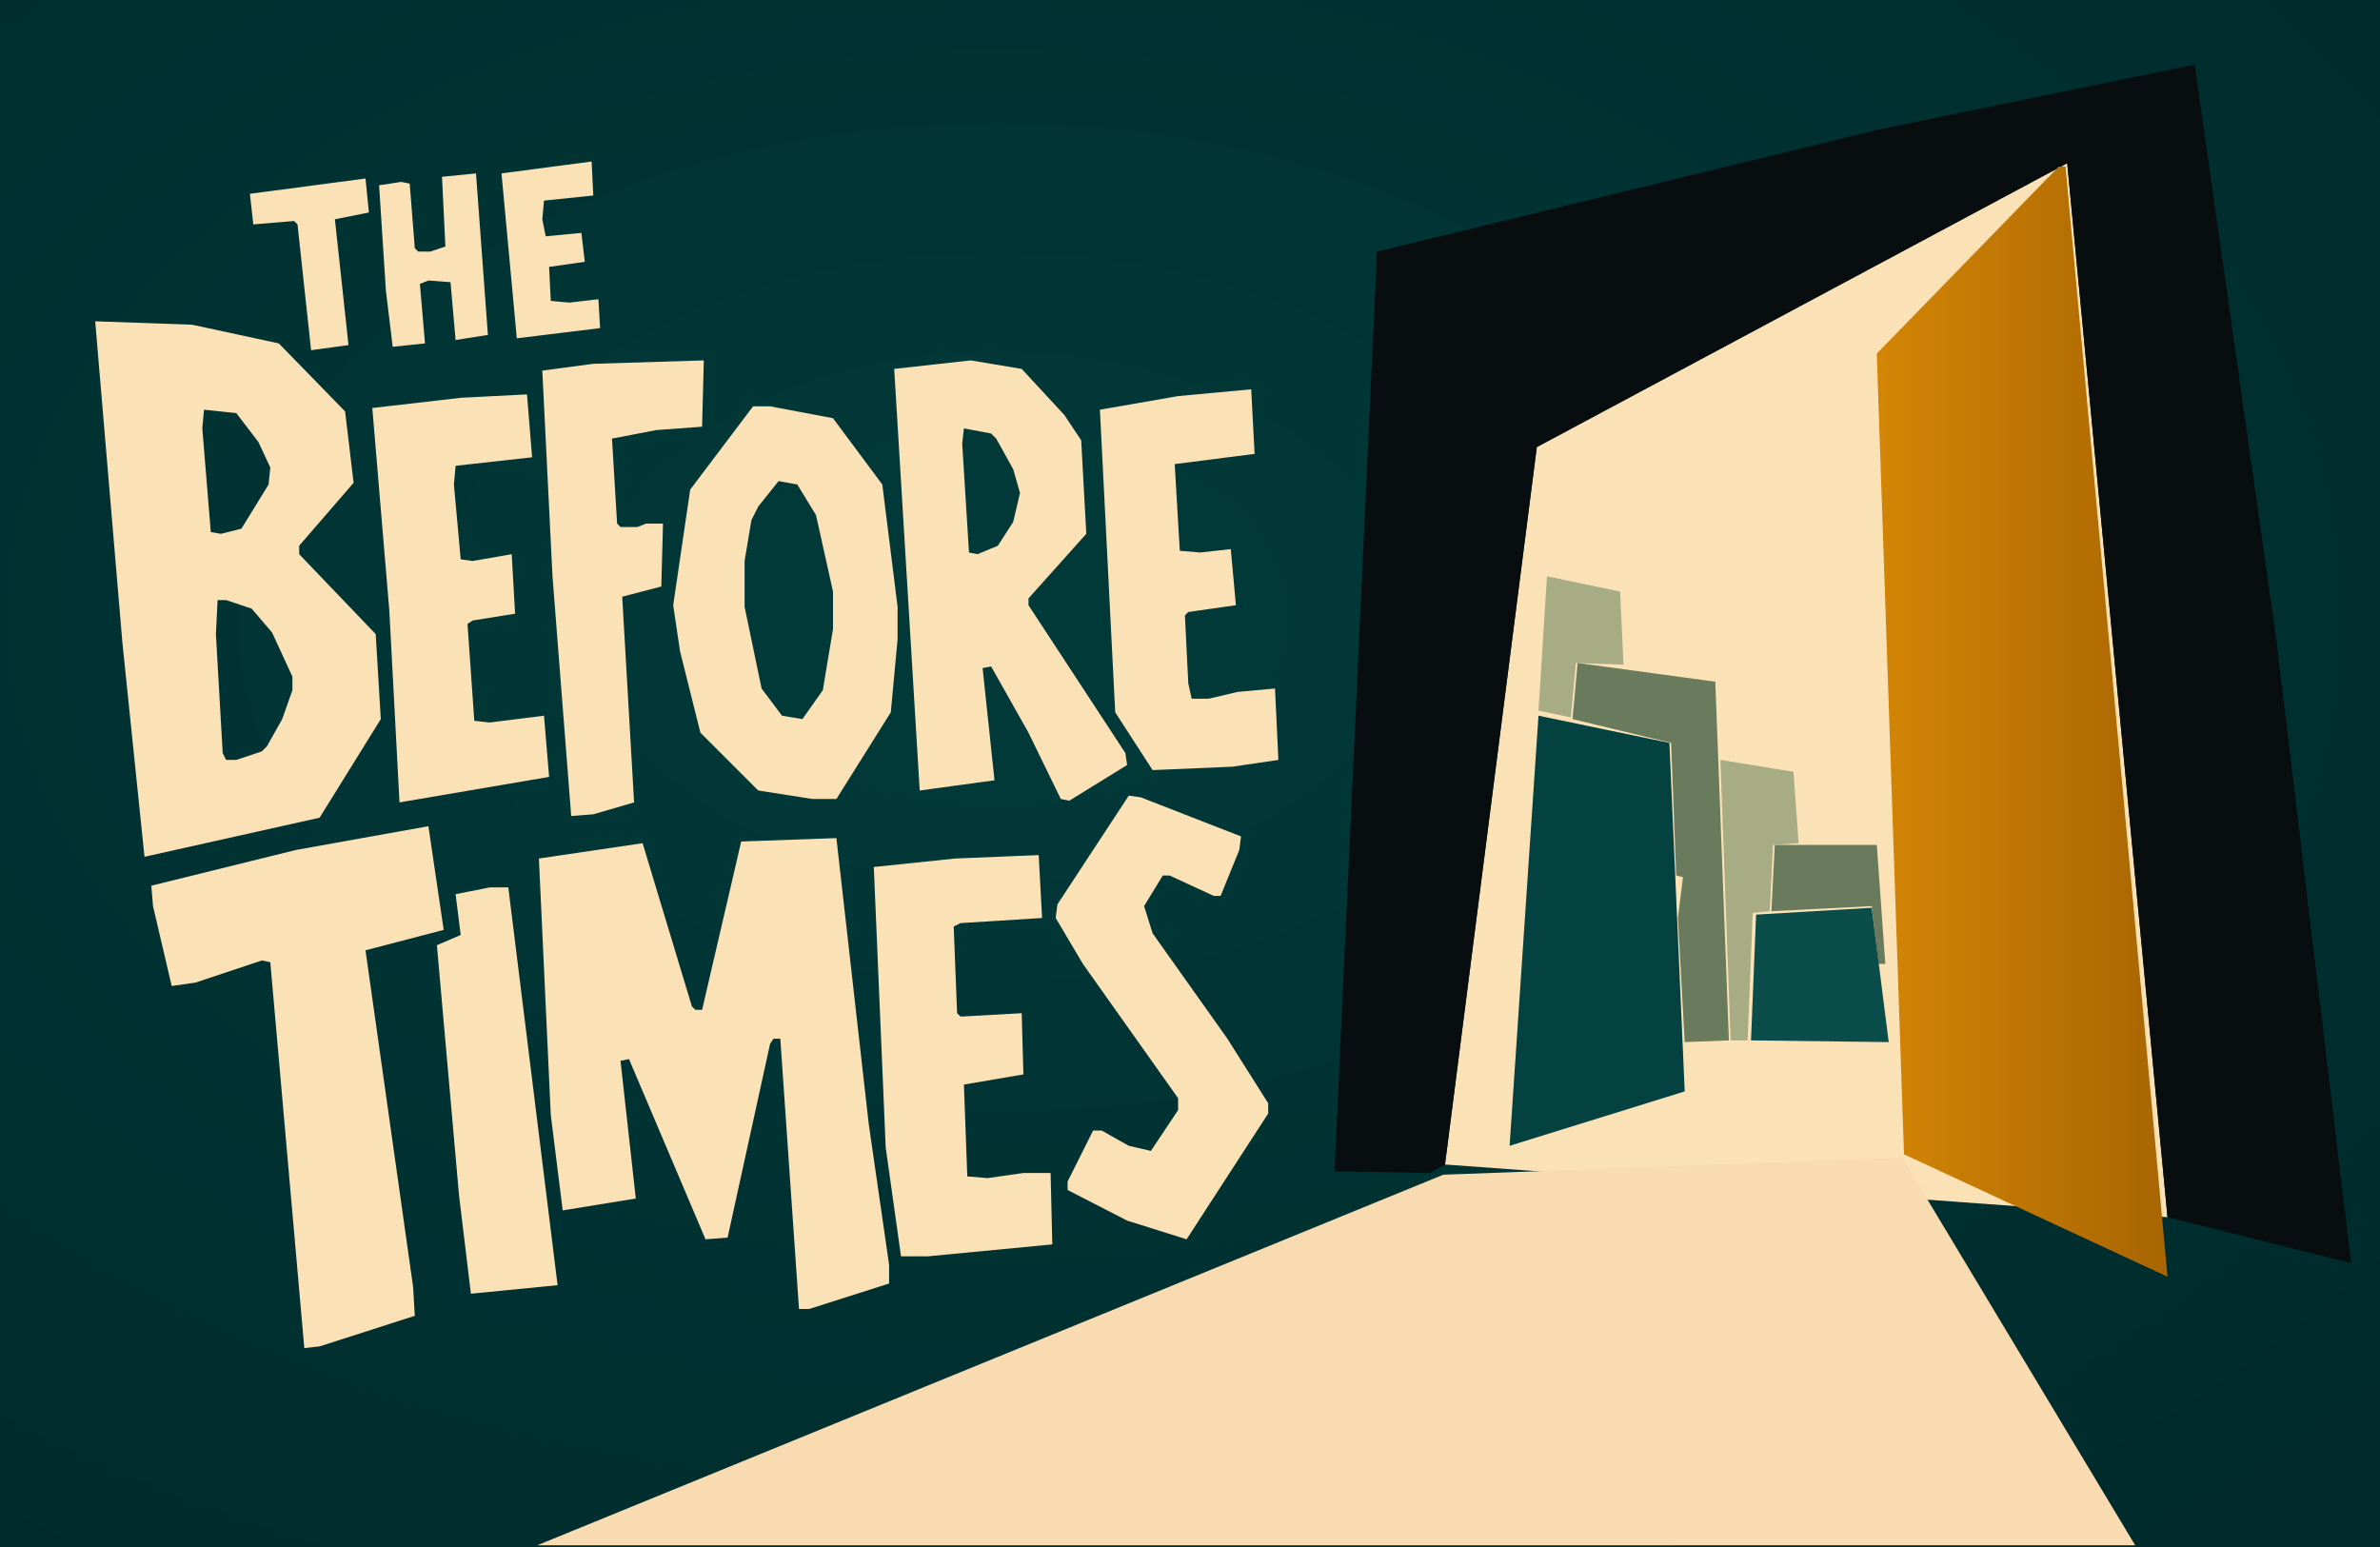
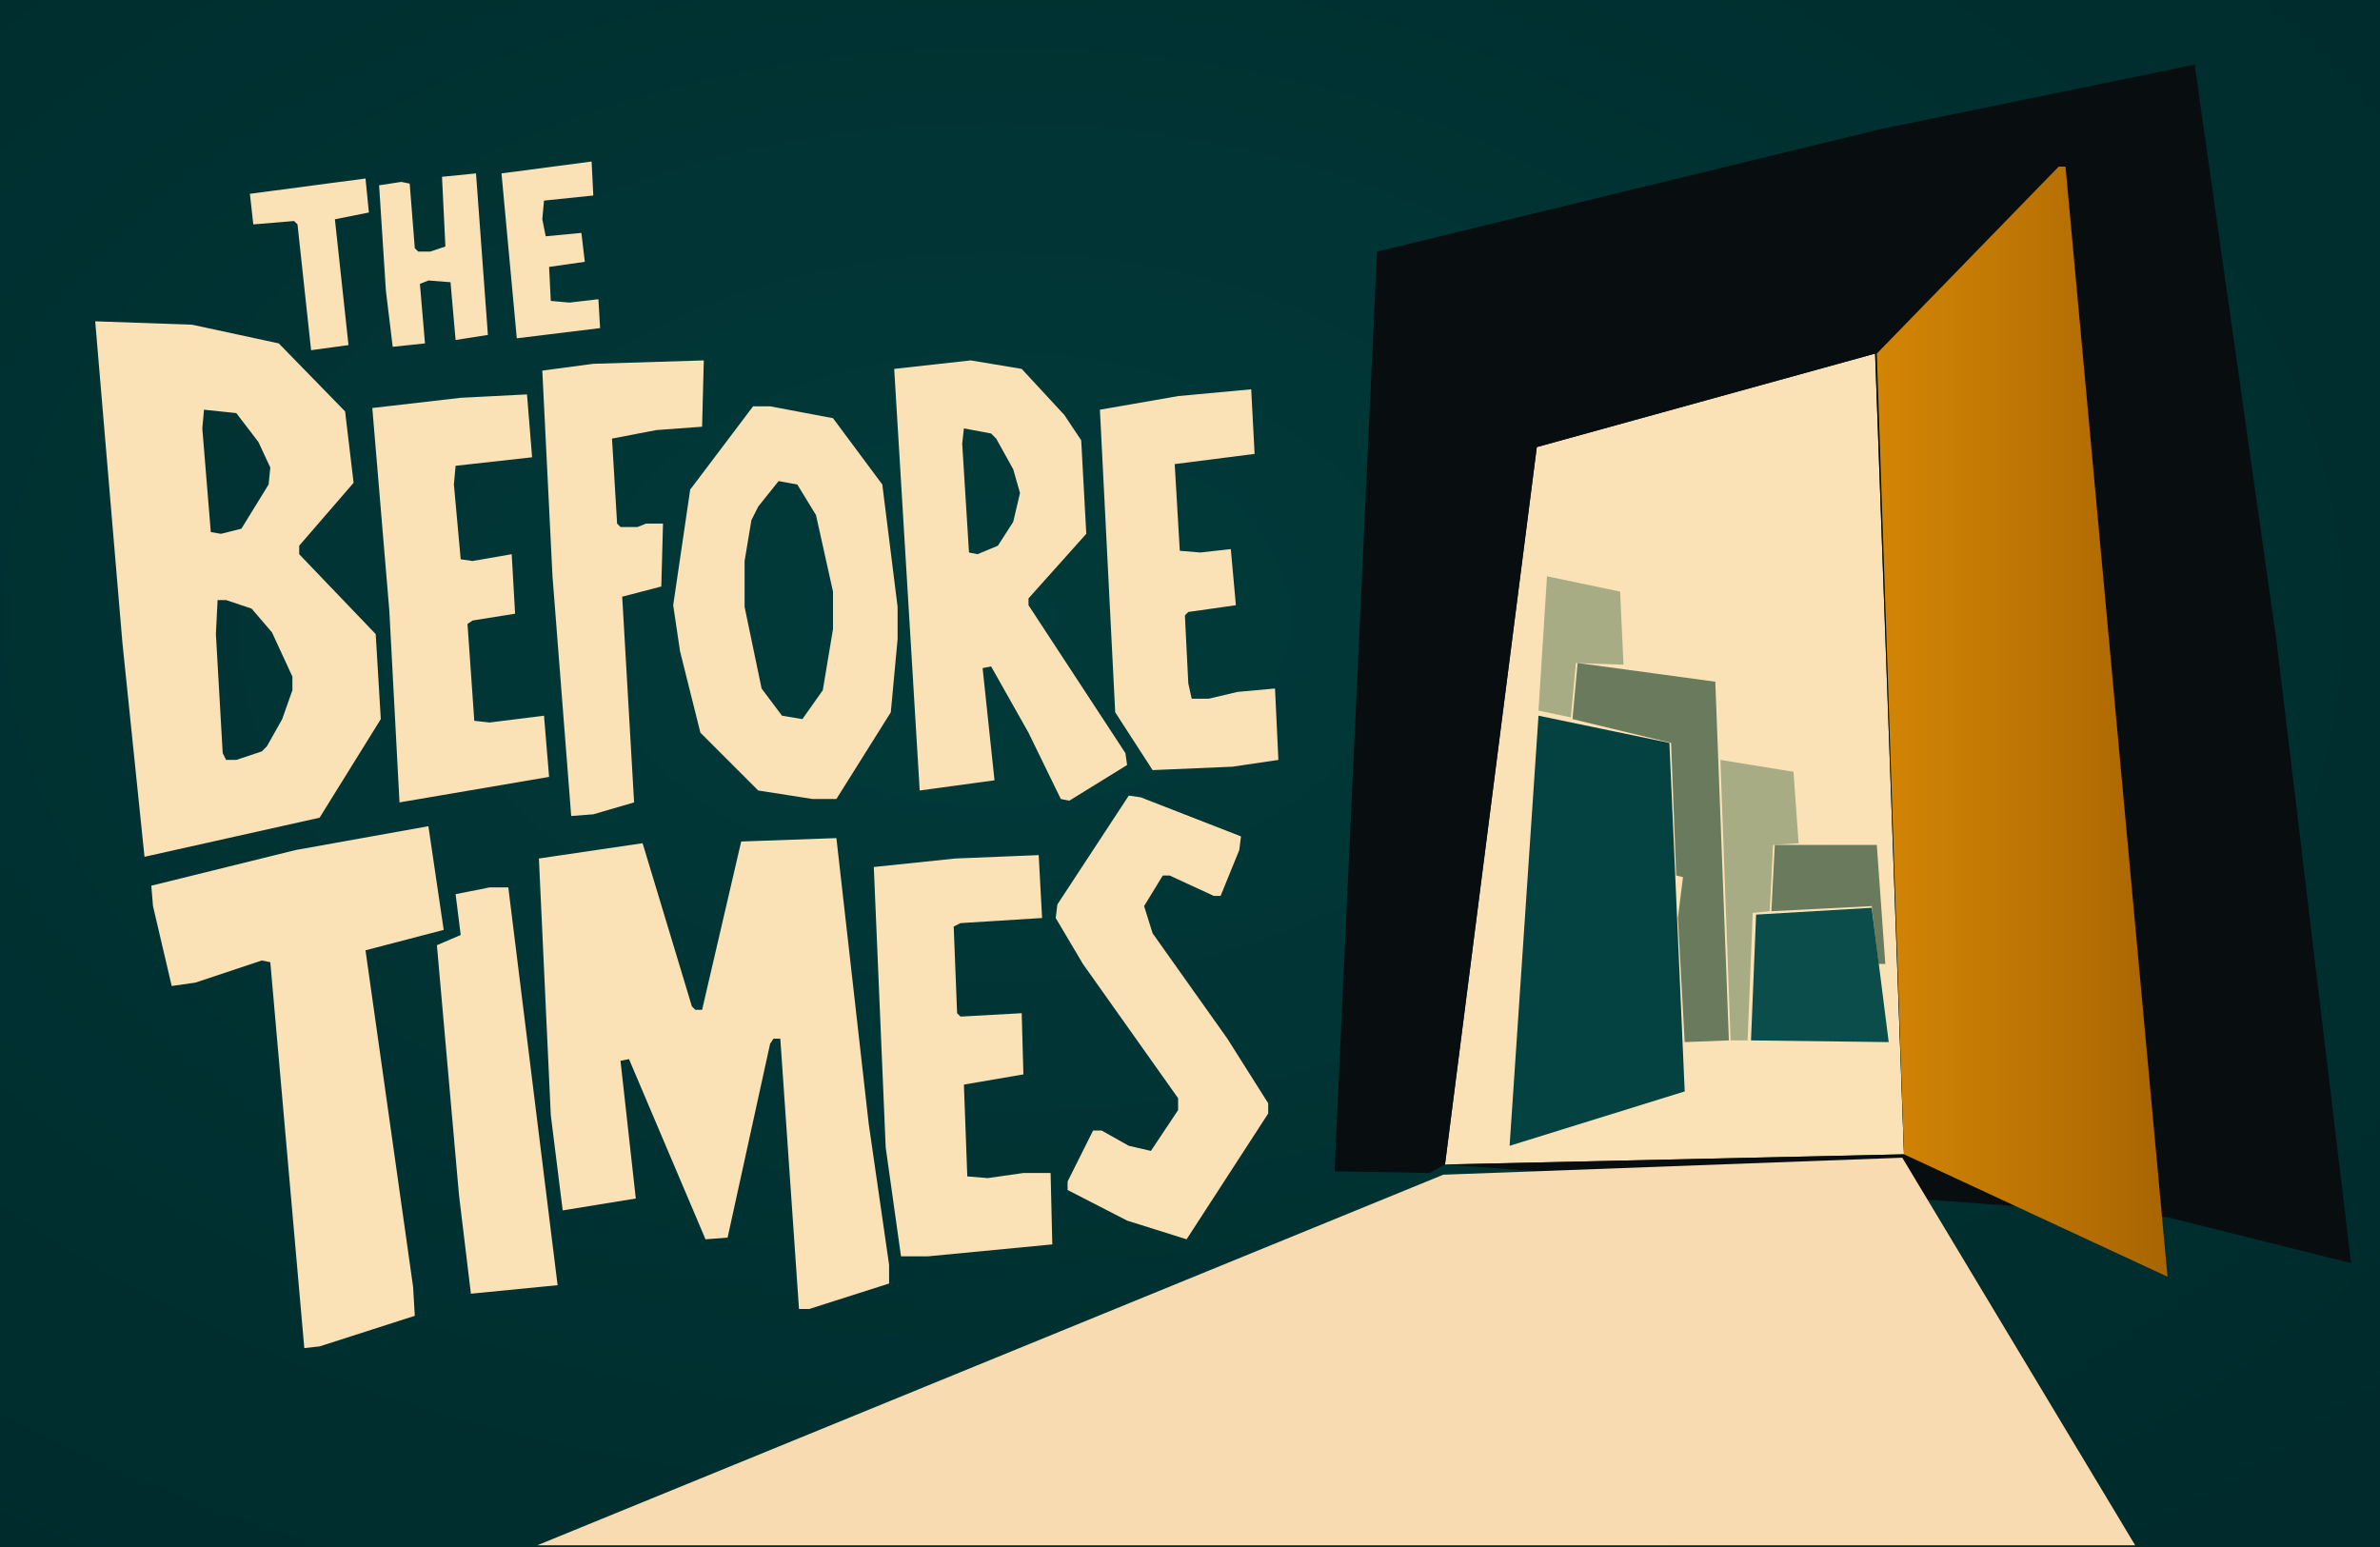
<svg xmlns="http://www.w3.org/2000/svg" viewBox="0 0 1400 910" width="1400" height="910" role="img" aria-labelledby="bt-door-title">
  <defs>
    <radialGradient id="bt-door-sky" cx="42%" cy="40%" r="78%">
      <stop offset="0" stop-color="#013a3a" />
      <stop offset="1" stop-color="#002a2b" />
    </radialGradient>
    <linearGradient id="bt-door-slab" x1="0" y1="0" x2="1" y2="0">
      <stop offset="0" stop-color="#d38504" />
      <stop offset="1" stop-color="#a86503" />
    </linearGradient>
  </defs>
  <rect class="bt-door-sky" width="1400" height="910" fill="url(#bt-door-sky)" />
  <g class="bt-door-title" fill="#fbe1b6" fill-rule="evenodd">
    <path d="M56 189 L72 378 L85 504 L188 481 L224 423 L221 373 L176 326 L176 321 L208 284 L203 242 L164 202 L113 191 Z M128 353 L133 353 L148 358 L160 372 L172 398 L172 406 L166 423 L157 439 L154 442 L139 447 L133 447 L131 443 L127 373 Z M120 241 L139 243 L152 260 L159 275 L158 285 L142 311 L130 314 L124 313 L119 252 Z M252 486 L174 500 L89 521 L90 533 L101 580 L115 578 L154 565 L159 566 L179 793 L188 792 L244 774 L243 757 L215 559 L261 547 Z M215 105 L147 114 L149 132 L173 130 L175 132 L183 206 L205 203 L197 129 L217 125 Z M310 232 L271 234 L219 240 L229 359 L235 472 L323 457 L320 421 L288 425 L279 424 L275 367 L278 365 L303 361 L301 326 L278 330 L271 329 L267 285 L268 274 L313 269 Z M280 102 L260 104 L262 145 L253 148 L246 148 L244 146 L241 108 L236 107 L223 109 L227 171 L231 204 L250 202 L247 167 L252 165 L265 166 L268 200 L287 197 Z M299 522 L288 522 L268 526 L271 550 L257 556 L270 703 L277 761 L328 756 Z M348 95 L295 102 L304 199 L353 193 L352 176 L335 178 L324 177 L323 157 L344 154 L342 137 L321 139 L319 129 L320 118 L349 115 Z M317 505 L324 656 L331 712 L374 705 L365 624 L370 623 L415 729 L428 728 L453 614 L455 611 L459 611 L470 770 L476 770 L523 755 L523 744 L511 661 L492 493 L436 495 L413 594 L409 594 L407 592 L378 496 Z M414 212 L349 214 L319 218 L325 339 L336 480 L349 479 L373 472 L366 351 L389 345 L390 308 L380 308 L375 310 L365 310 L363 308 L360 258 L386 253 L413 251 Z M443 239 L406 288 L396 356 L400 383 L412 431 L446 465 L478 470 L492 470 L524 419 L528 376 L528 357 L519 285 L490 246 L453 239 Z M458 283 L469 285 L480 303 L490 348 L490 370 L484 406 L472 423 L460 421 L448 405 L438 357 L438 330 L442 306 L446 298 Z M611 503 L562 505 L514 510 L521 675 L530 739 L546 739 L619 732 L618 690 L602 690 L581 693 L569 692 L567 638 L602 632 L601 596 L565 598 L563 596 L561 545 L565 543 L613 540 Z M526 217 L541 465 L585 459 L578 393 L583 392 L605 431 L624 470 L629 471 L663 450 L662 443 L605 356 L605 352 L639 314 L636 259 L626 244 L601 217 L571 212 Z M567 252 L583 255 L586 258 L596 276 L600 290 L596 307 L587 321 L575 326 L570 325 L566 261 Z M664 468 L622 532 L621 540 L637 567 L693 646 L693 653 L677 677 L664 674 L648 665 L643 665 L628 695 L628 700 L663 718 L698 729 L746 655 L746 649 L722 611 L678 549 L673 533 L684 515 L688 515 L714 527 L718 527 L729 500 L730 492 L671 469 Z M736 229 L693 233 L647 241 L656 419 L678 453 L725 451 L752 447 L750 405 L728 407 L711 411 L701 411 L699 402 L697 362 L699 360 L727 356 L724 323 L706 325 L694 324 L691 273 L738 267 Z" />
  </g>
  <g class="bt-door-scene">
-     <polygon class="bt-door-interior" fill="#fbe1b6" points="904,263 1216,96 1275,716 850,685" />
+     <polygon class="bt-door-interior" fill="#fbe1b6" points="904,263 1103,208 1120,679 850,685" />
    <g class="bt-door-blocks" data-origin="1060 420">
      <polygon fill="#a7ac84" points="910,339 905,418 924,422 927,390 955,391 953,348" />
      <polygon fill="#6a7b5d" points="928,390 925,423 983,437 986,515 990,516 987,540 991,613 1017,612 1009,401" />
      <polygon fill="#034240" points="982,437 905,421 888,674 991,642" />
      <polygon fill="#a7ac84" points="1012,447 1018,612 1028,612 1031,537 1041,536 1043,497 1058,496 1055,454" />
      <polygon fill="#6a7b5d" points="1044,497 1042,536 1101,533 1105,567 1109,567 1104,497" />
      <polygon fill="#0b4d4a" points="1101,534 1033,538 1030,612 1111,613" />
    </g>
-     <path class="bt-door-wall" fill="#080e0f" fill-rule="evenodd" d="M1291 38 L1106 76 L810 148 L785 689 L841 690 L850 685 L1275 716 L1383 743 L1339 376 Z M904 263 L1216 96 L1275 716 L850 685 Z" />
+     <path class="bt-door-wall" fill="#080e0f" fill-rule="evenodd" d="M1291 38 L1106 76 L810 148 L785 689 L841 690 L850 685 L1275 716 L1383 743 L1339 376 Z M904 263 L1103 208 L1120 679 L850 685 Z" />
    <polygon class="bt-door-floor" fill="#f8dbb0" points="849,691 316,909 1256,909 1119,681" />
-     <g class="bt-door-slab" data-hinge="1213 98 1275 751" data-hinge-mid="1244 424.5">
+     <g class="bt-door-slab" data-hinge="1104 208 1120 679" data-hinge-mid="1112 443.5">
      <polygon fill="url(#bt-door-slab)" points="1211,98 1104,208 1120,679 1275,751 1215,98" />
      <polygon class="bt-door-slab-shade" fill="#000" opacity="0" points="1211,98 1104,208 1120,679 1275,751 1215,98" />
    </g>
  </g>
</svg>
